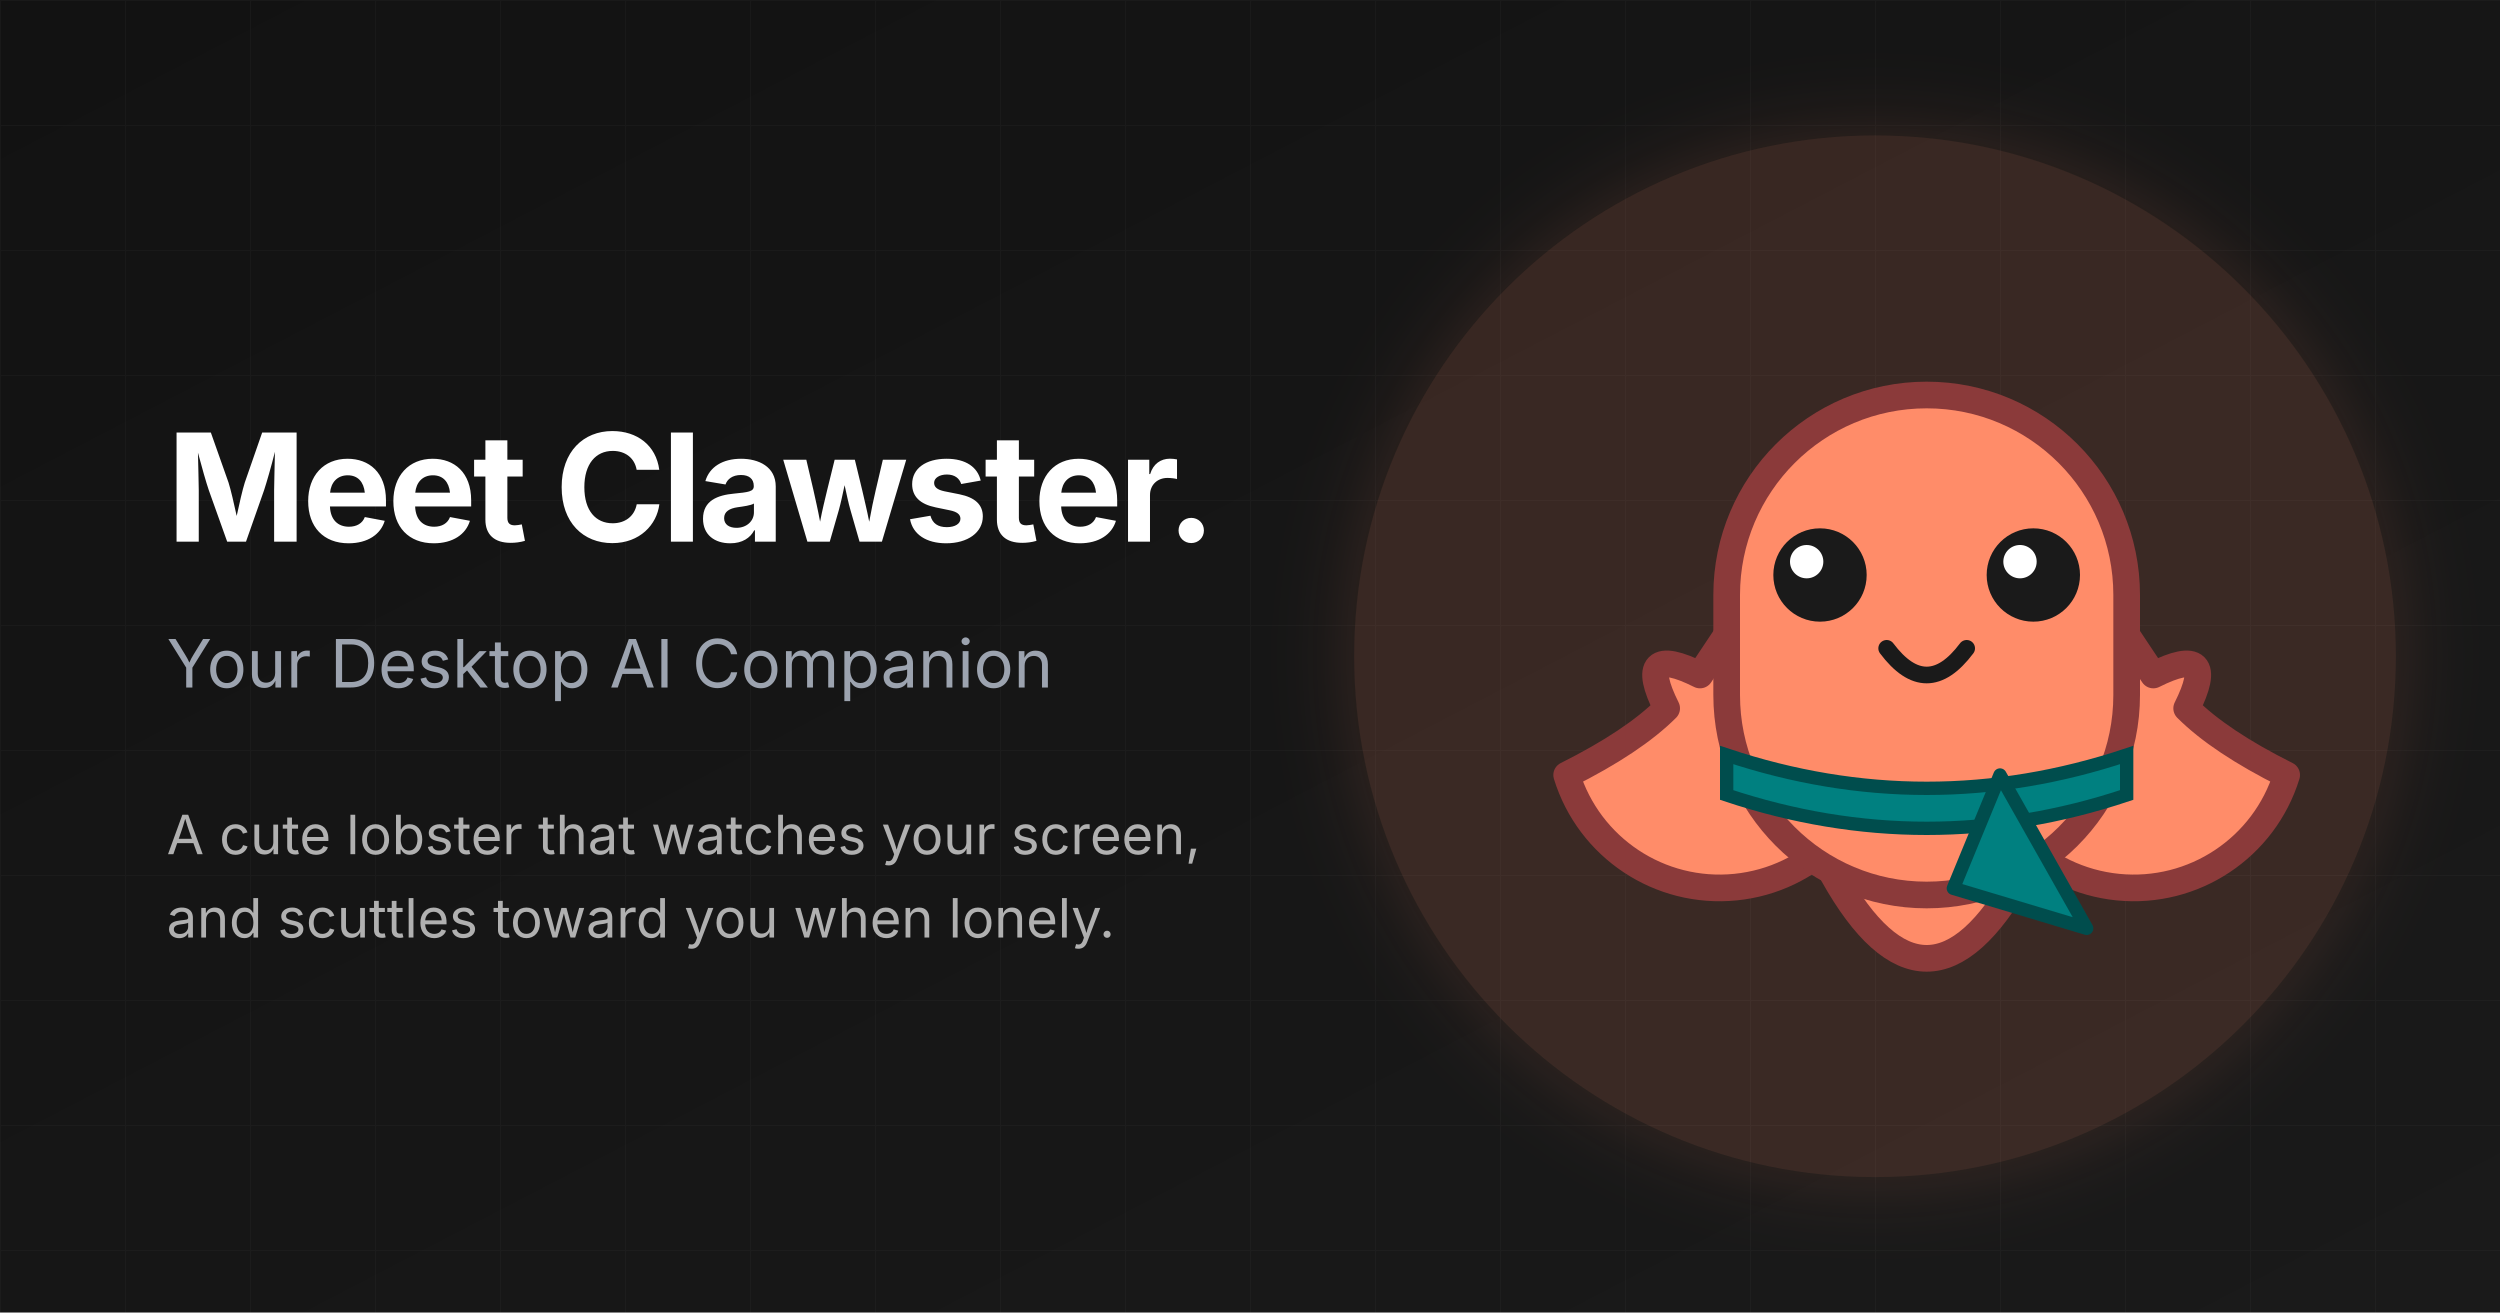
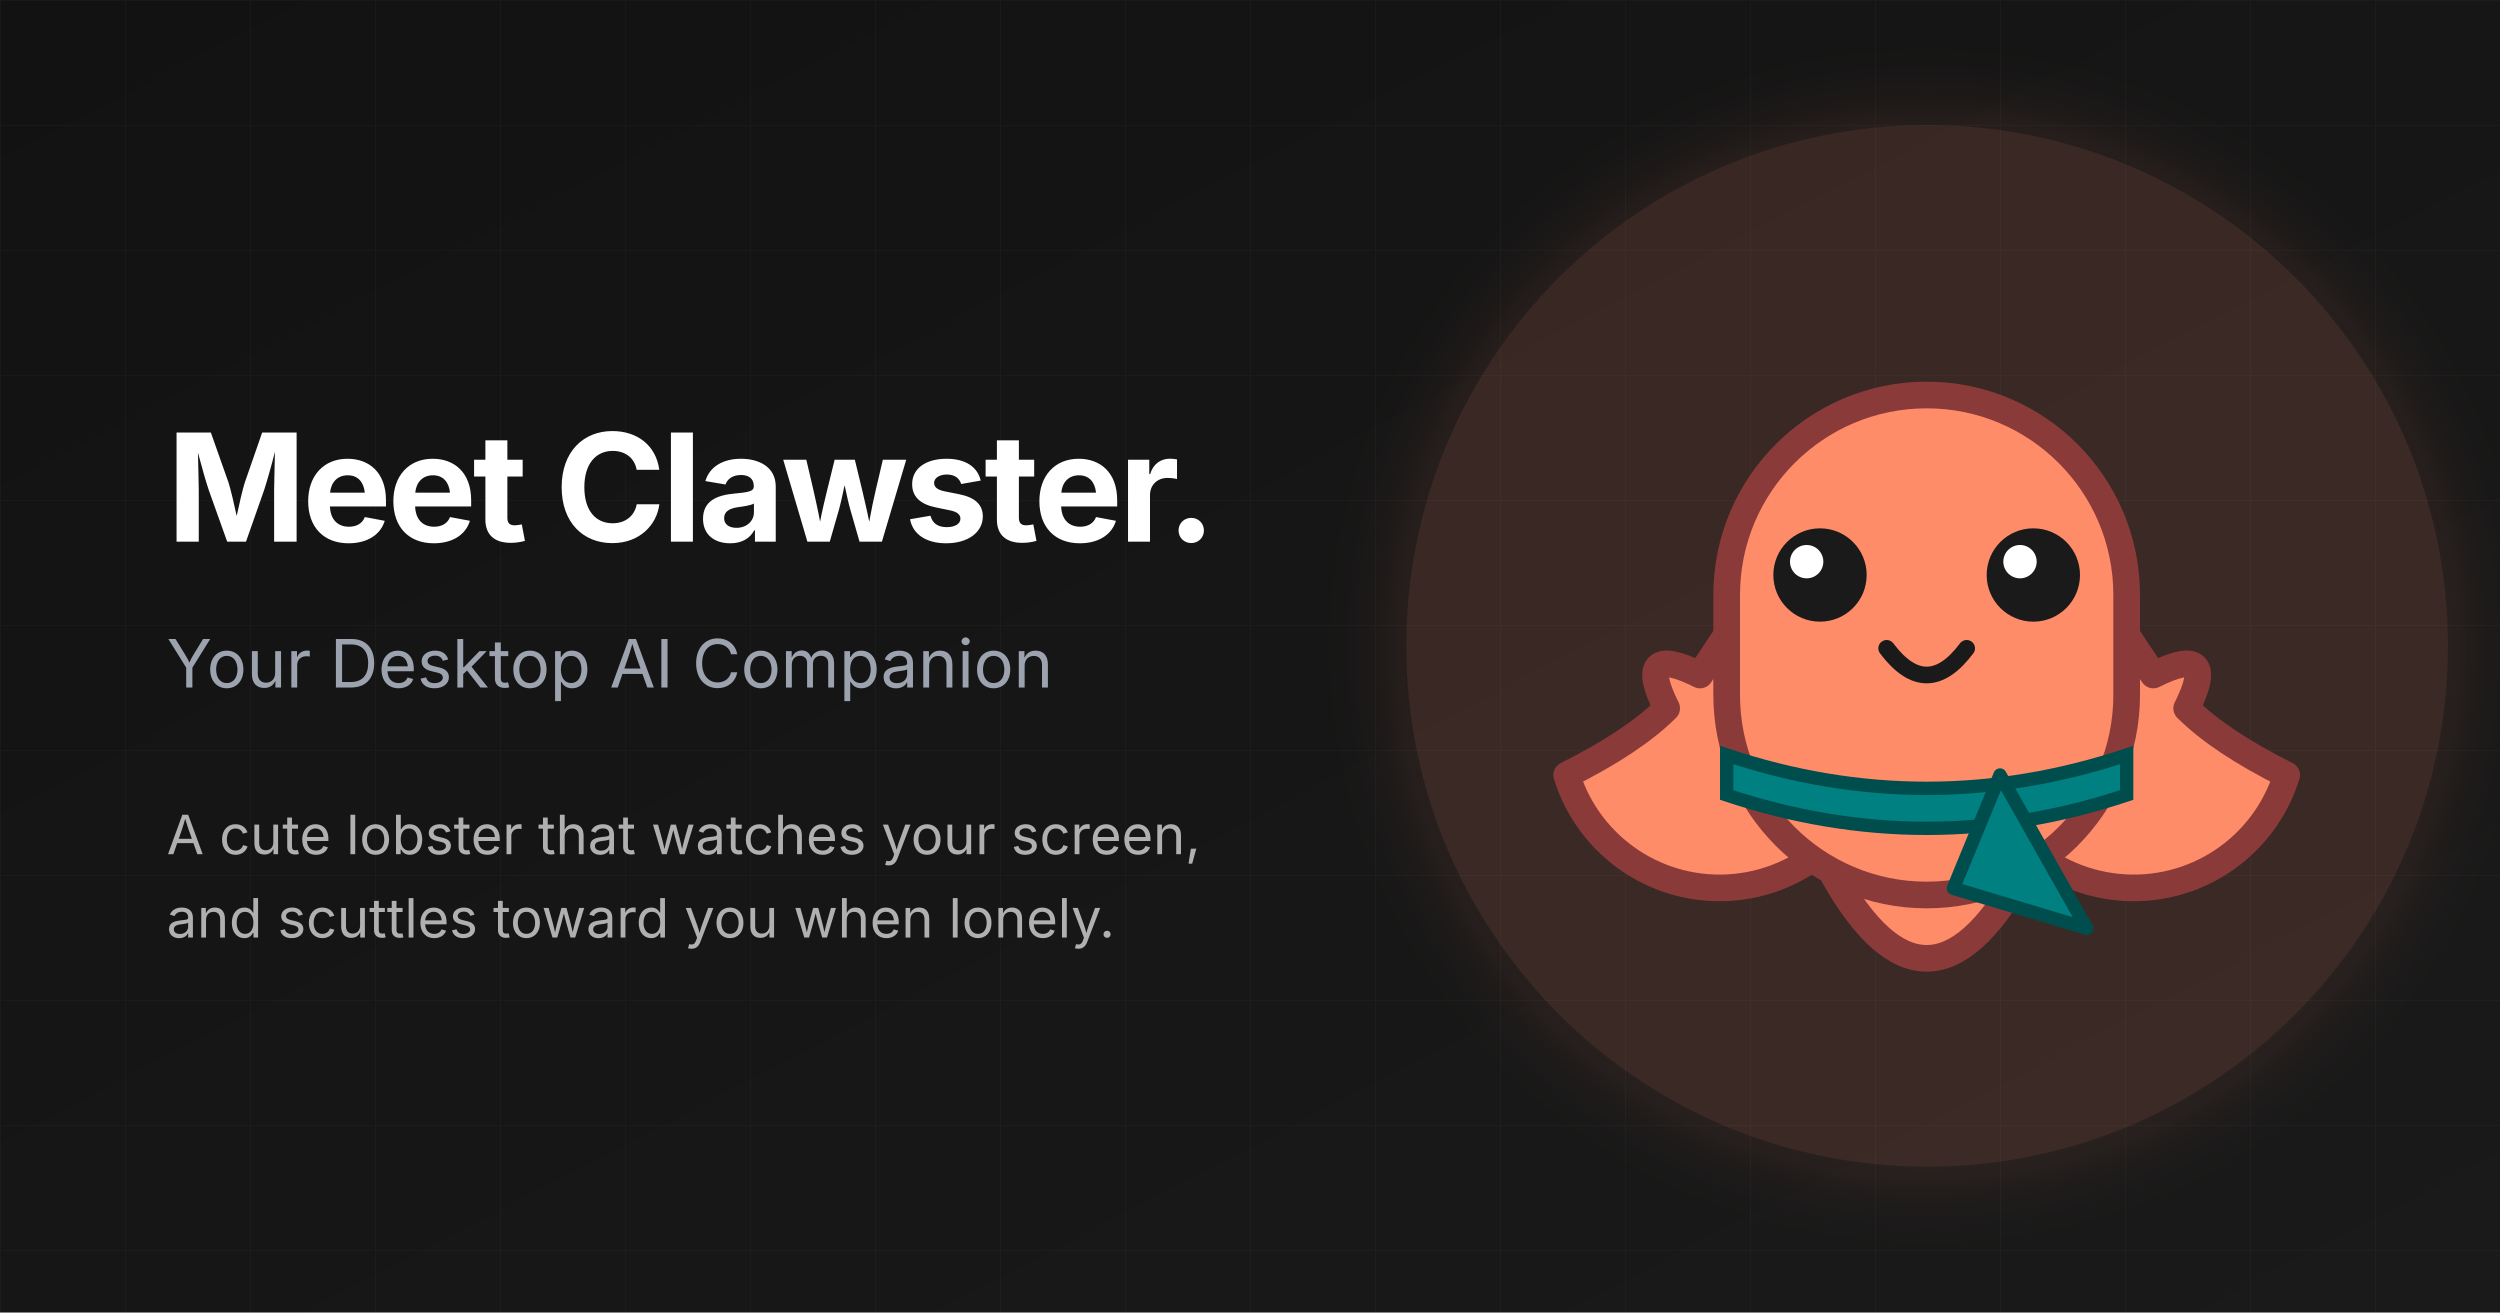
<svg xmlns="http://www.w3.org/2000/svg" width="1200" height="630" viewBox="0 0 1200 630">
  <defs>
    <linearGradient id="bg" x1="0%" y1="0%" x2="100%" y2="100%">
      <stop offset="0%" style="stop-color:#121212" />
      <stop offset="100%" style="stop-color:#1A1A1A" />
    </linearGradient>
    <filter id="glow" x="-50%" y="-50%" width="200%" height="200%">
      <feGaussianBlur stdDeviation="20" result="coloredBlur" />
      <feMerge>
        <feMergeNode in="coloredBlur" />
        <feMergeNode in="SourceGraphic" />
      </feMerge>
    </filter>
  </defs>
  <rect width="1200" height="630" fill="url(#bg)" />
  <pattern id="grid" width="60" height="60" patternUnits="userSpaceOnUse">
    <path d="M 60 0 L 0 0 0 60" fill="none" stroke="rgba(255,255,255,0.03)" stroke-width="1" />
  </pattern>
  <rect width="1200" height="630" fill="url(#grid)" />
-   <ellipse cx="900" cy="315" rx="250" ry="250" fill="#FF8C69" opacity="0.15" filter="url(#glow)" />
+   <ellipse cx="925" cy="310" rx="250" ry="250" fill="#FF8C69" opacity="0.15" filter="url(#glow)" />
  <g transform="translate(720, 100) scale(3.2)">
    <style>
      .salmon { fill: #FF8C69; }
      .teal { fill: #008080; }
      .ink { fill: #1A1A1A; }
    </style>
    <path d="M 50 100 Q 64 125 78 100 Z" class="salmon" stroke="#8B3A3A" stroke-width="4" stroke-linejoin="round" />
    <g>
      <path d="M 40 55 A 24 24 0 1 1 10 85 Q 20 80 25 75 Q 20 65 30 70 Z" class="salmon" stroke="#8B3A3A" stroke-width="4" stroke-linejoin="round" />
    </g>
    <g>
      <path d="M 88 55 A 24 24 0 1 0 118 85 Q 108 80 103 75 Q 108 65 98 70 Z" class="salmon" stroke="#8B3A3A" stroke-width="4" stroke-linejoin="round" />
    </g>
    <rect x="34" y="28" width="60" height="75" rx="30" class="salmon" stroke="#8B3A3A" stroke-width="4" />
    <path d="M 34 82 Q 64 92 94 82 L 94 88 Q 64 98 34 88 Z" class="teal" stroke="#004D4D" stroke-width="2" />
    <path d="M 75 85 L 88 108 L 68 102 Z" class="teal" stroke="#004D4D" stroke-width="2" stroke-linejoin="round" />
    <circle cx="48" cy="55" r="7" class="ink" />
    <circle cx="80" cy="55" r="7" class="ink" />
    <circle cx="46" cy="53" r="2.5" fill="#FFF" />
    <circle cx="78" cy="53" r="2.5" fill="#FFF" />
    <path d="M 58 66 Q 64 74 70 66" fill="none" stroke="#1A1A1A" stroke-width="2.5" stroke-linecap="round" />
  </g>
  <text x="80" y="260" font-family="system-ui, -apple-system, sans-serif" font-size="72" font-weight="700" fill="#FFFFFF" letter-spacing="-2">
    Meet Clawster.
  </text>
  <text x="80" y="330" font-family="system-ui, -apple-system, sans-serif" font-size="32" font-weight="400" fill="#9CA3AF">
    Your Desktop AI Companion
  </text>
  <text x="80" y="410" font-family="system-ui, -apple-system, sans-serif" font-size="26" fill="#B0B0B0">
    A cute lobster that watches your screen,
  </text>
  <text x="80" y="450" font-family="system-ui, -apple-system, sans-serif" font-size="26" fill="#B0B0B0">
    and scuttles toward you when lonely.
  </text>
</svg>
